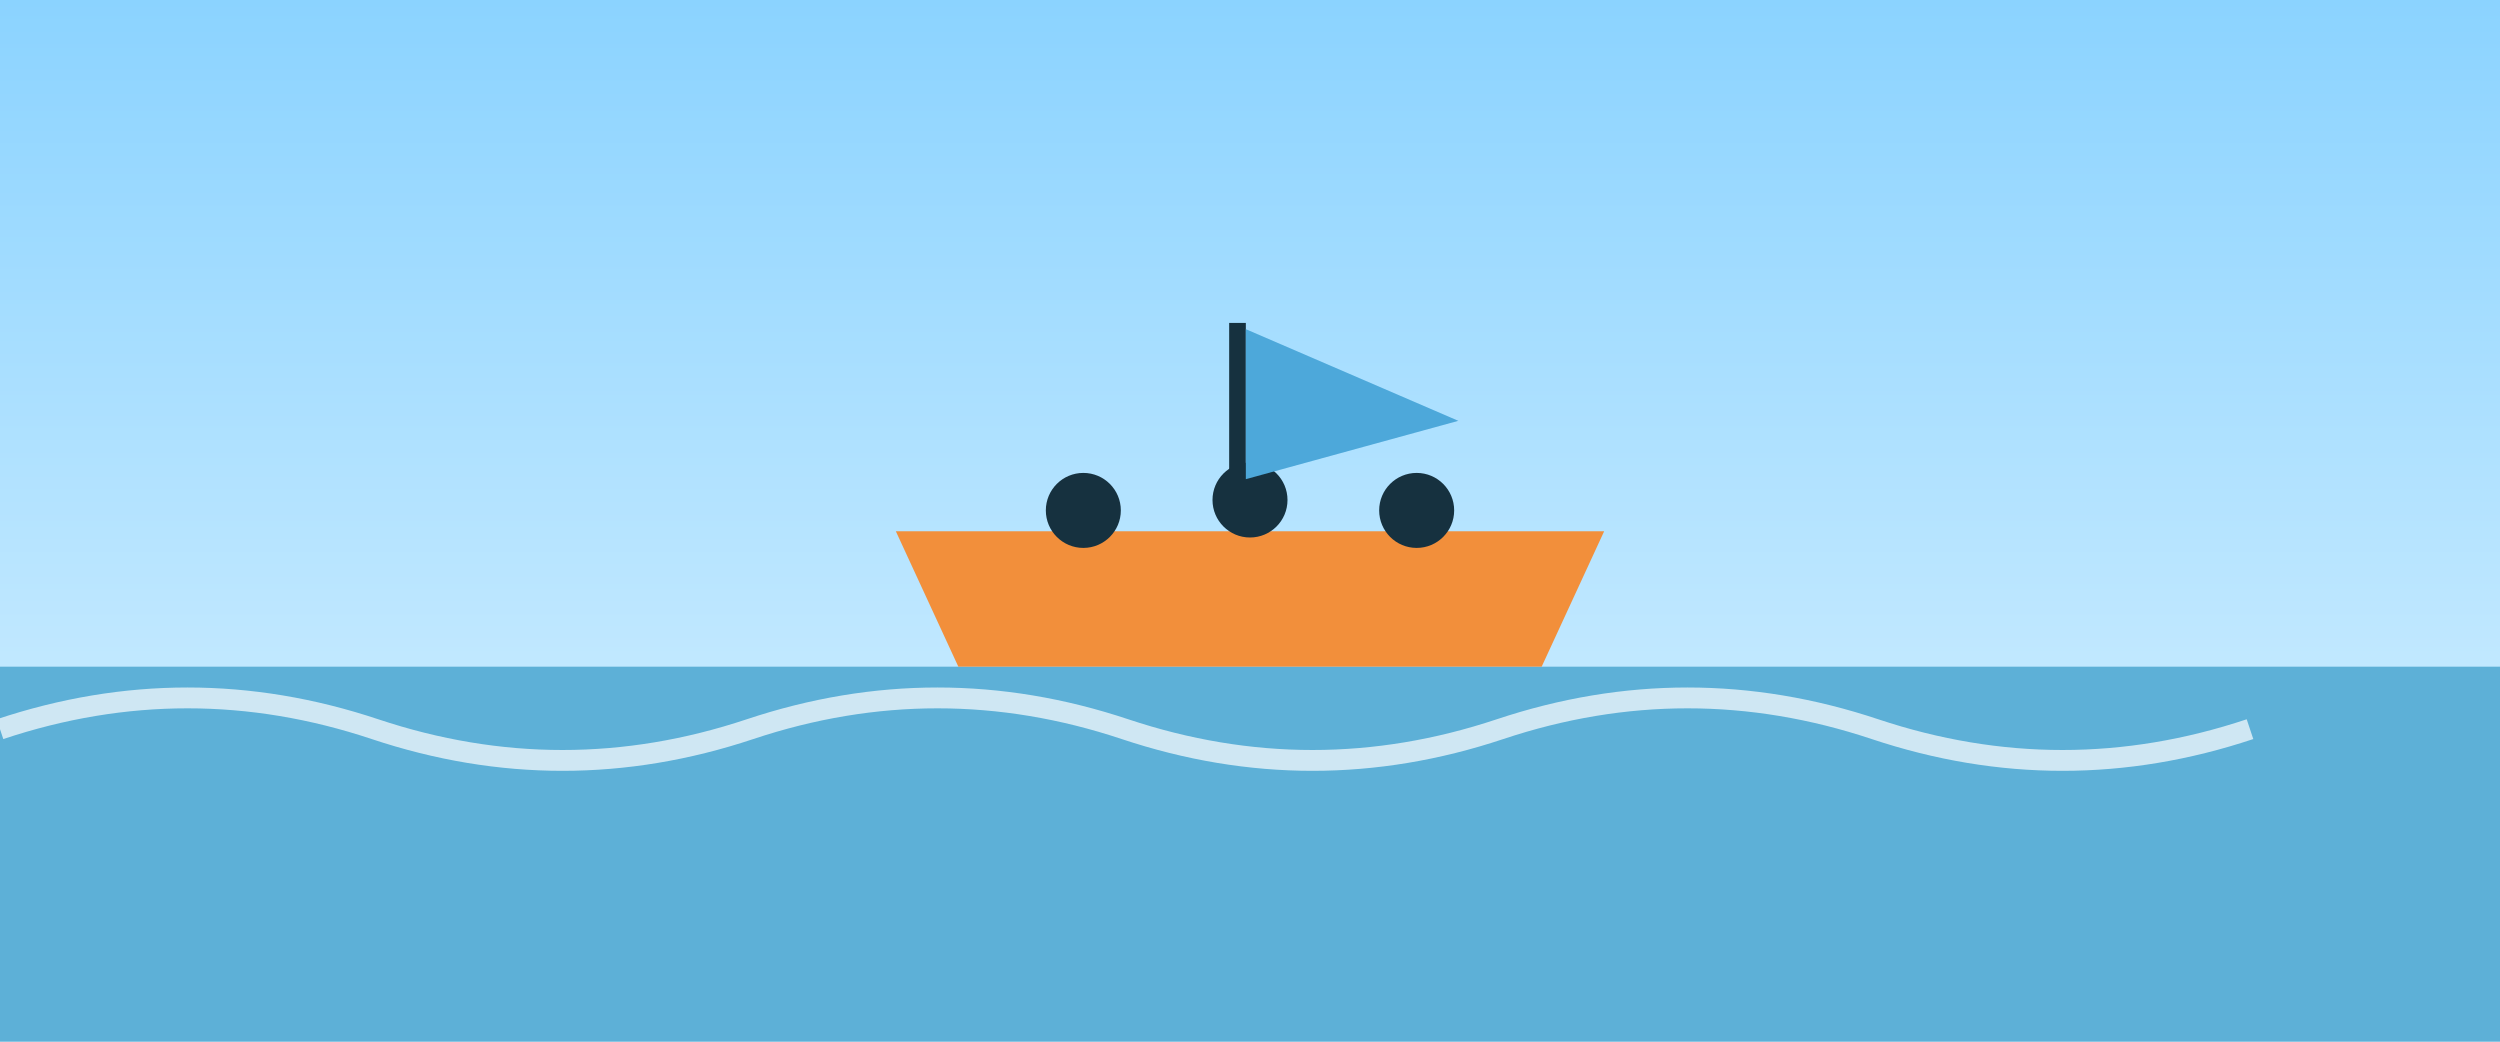
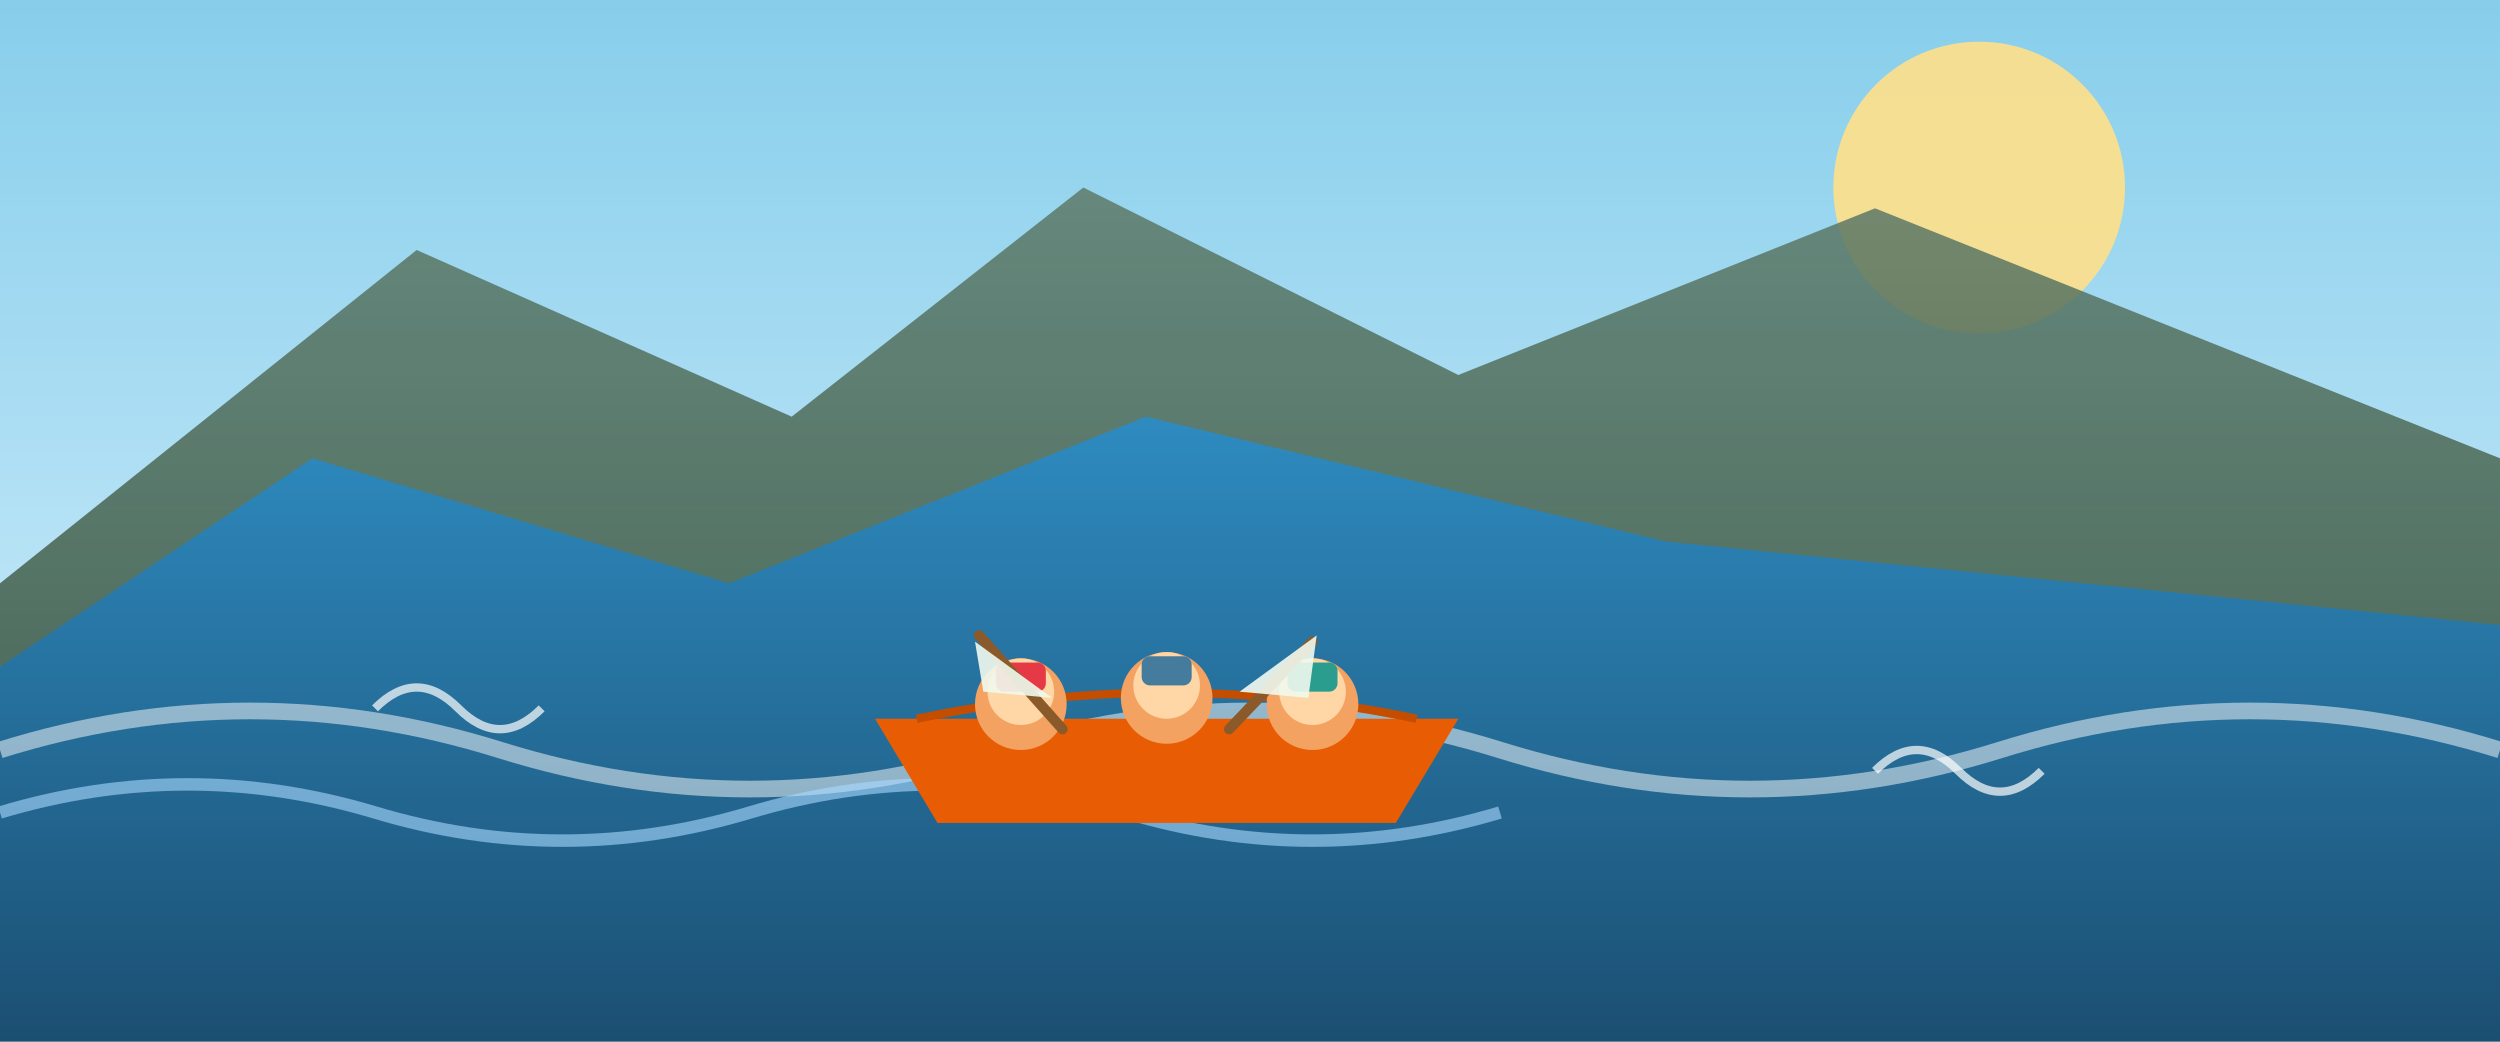
- <svg xmlns="http://www.w3.org/2000/svg" viewBox="0 0 1200 500" role="img" aria-label="Imagem hero de rafting">
+ <svg xmlns="http://www.w3.org/2000/svg" viewBox="0 0 1200 500" role="img" aria-label="Rafting em corredeiras com montanhas e rio">
  <defs>
-     <linearGradient id="ceu" x1="0" x2="0" y1="0" y2="1">
-       <stop offset="0%" stop-color="#8bd3ff" />
-       <stop offset="100%" stop-color="#dff4ff" />
+     <linearGradient id="sky" x1="0" y1="0" x2="0" y2="1">
+       <stop offset="0%" stop-color="#87CEEB" />
+       <stop offset="100%" stop-color="#E0F4FF" />
+     </linearGradient>
+     <linearGradient id="water" x1="0" y1="0" x2="0" y2="1">
+       <stop offset="0%" stop-color="#2E8BC0" />
+       <stop offset="100%" stop-color="#1B4F72" />
+     </linearGradient>
+     <linearGradient id="mountain" x1="0" y1="0" x2="0" y2="1">
+       <stop offset="0%" stop-color="#5D7A68" />
+       <stop offset="100%" stop-color="#3D5A45" />
    </linearGradient>
  </defs>
-   <rect width="1200" height="500" fill="url(#ceu)" />
-   <rect y="320" width="1200" height="180" fill="#5db0d7" />
-   <path d="M0 350c60-20 120-20 180 0s120 20 180 0 120-20 180 0 120 20 180 0 120-20 180 0 120 20 180 0" fill="none" stroke="#ffffff" stroke-width="10" opacity="0.7" />
-   <path d="M430 255h340l-30 65H460z" fill="#f28f3b" />
-   <circle cx="520" cy="245" r="18" fill="#16313f" />
-   <circle cx="600" cy="240" r="18" fill="#16313f" />
-   <circle cx="680" cy="245" r="18" fill="#16313f" />
-   <rect x="590" y="155" width="8" height="78" fill="#16313f" />
-   <polygon points="598,158 700,202 598,230" fill="#4da8da" />
+   <rect width="1200" height="500" fill="url(#sky)" />
+   <ellipse cx="950" cy="90" rx="70" ry="70" fill="#FFE08A" opacity="0.9" />
+   <polygon points="0,280 200,120 380,200 520,90 700,180 900,100 1200,220 1200,320 0,320" fill="url(#mountain)" opacity="0.85" />
+   <polygon points="0,320 150,220 350,280 550,200 800,260 1200,300 1200,500 0,500" fill="url(#water)" />
+   <path d="M0 360c80-25 160-25 240 0s160 25 240 0 160-25 240 0 160 25 240 0 160-25 240 0" fill="none" stroke="#FFFFFF" stroke-width="8" opacity="0.5" />
+   <path d="M0 390c60-18 120-18 180 0s120 18 180 0 120-18 180 0 120 18 180 0" fill="none" stroke="#A8D8FF" stroke-width="6" opacity="0.6" />
+   <g transform="translate(420, 300)">
+     <path d="M0 45 L280 45 L250 95 L30 95 Z" fill="#E85D04" />
+     <path d="M20 45 Q140 20 260 45" fill="none" stroke="#C44D00" stroke-width="4" />
+     <ellipse cx="70" cy="38" rx="22" ry="22" fill="#F4A261" />
+     <ellipse cx="70" cy="32" rx="16" ry="16" fill="#FFD6A5" />
+     <rect x="58" y="18" width="24" height="14" rx="4" fill="#E63946" />
+     <ellipse cx="140" cy="35" rx="22" ry="22" fill="#F4A261" />
+     <ellipse cx="140" cy="29" rx="16" ry="16" fill="#FFD6A5" />
+     <rect x="128" y="15" width="24" height="14" rx="4" fill="#457B9D" />
+     <ellipse cx="210" cy="38" rx="22" ry="22" fill="#F4A261" />
+     <ellipse cx="210" cy="32" rx="16" ry="16" fill="#FFD6A5" />
+     <rect x="198" y="18" width="24" height="14" rx="4" fill="#2A9D8F" />
+     <line x1="90" y1="50" x2="50" y2="5" stroke="#8B5A2B" stroke-width="5" stroke-linecap="round" />
+     <polygon points="48,8 85,35 52,32" fill="#F1FAEE" opacity="0.9" />
+     <line x1="170" y1="50" x2="210" y2="8" stroke="#8B5A2B" stroke-width="5" stroke-linecap="round" />
+     <polygon points="212,5 175,32 208,35" fill="#F1FAEE" opacity="0.9" />
+   </g>
+   <path d="M180 340 Q200 320 220 340 T260 340" fill="none" stroke="#FFFFFF" stroke-width="4" opacity="0.7" />
+   <path d="M900 370 Q920 350 940 370 T980 370" fill="none" stroke="#FFFFFF" stroke-width="4" opacity="0.7" />
</svg>
